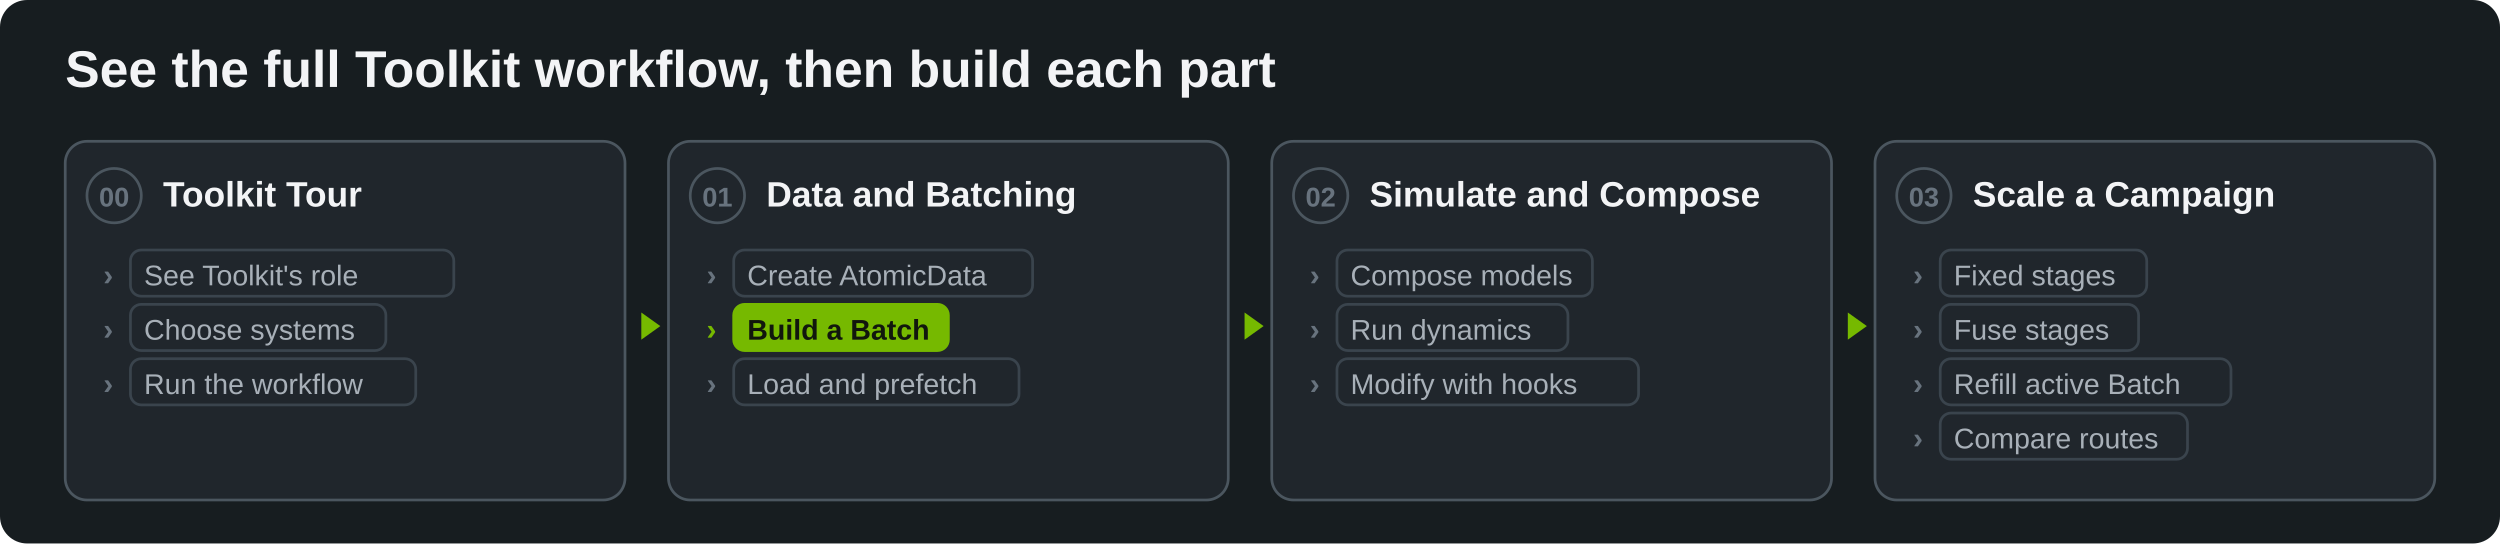
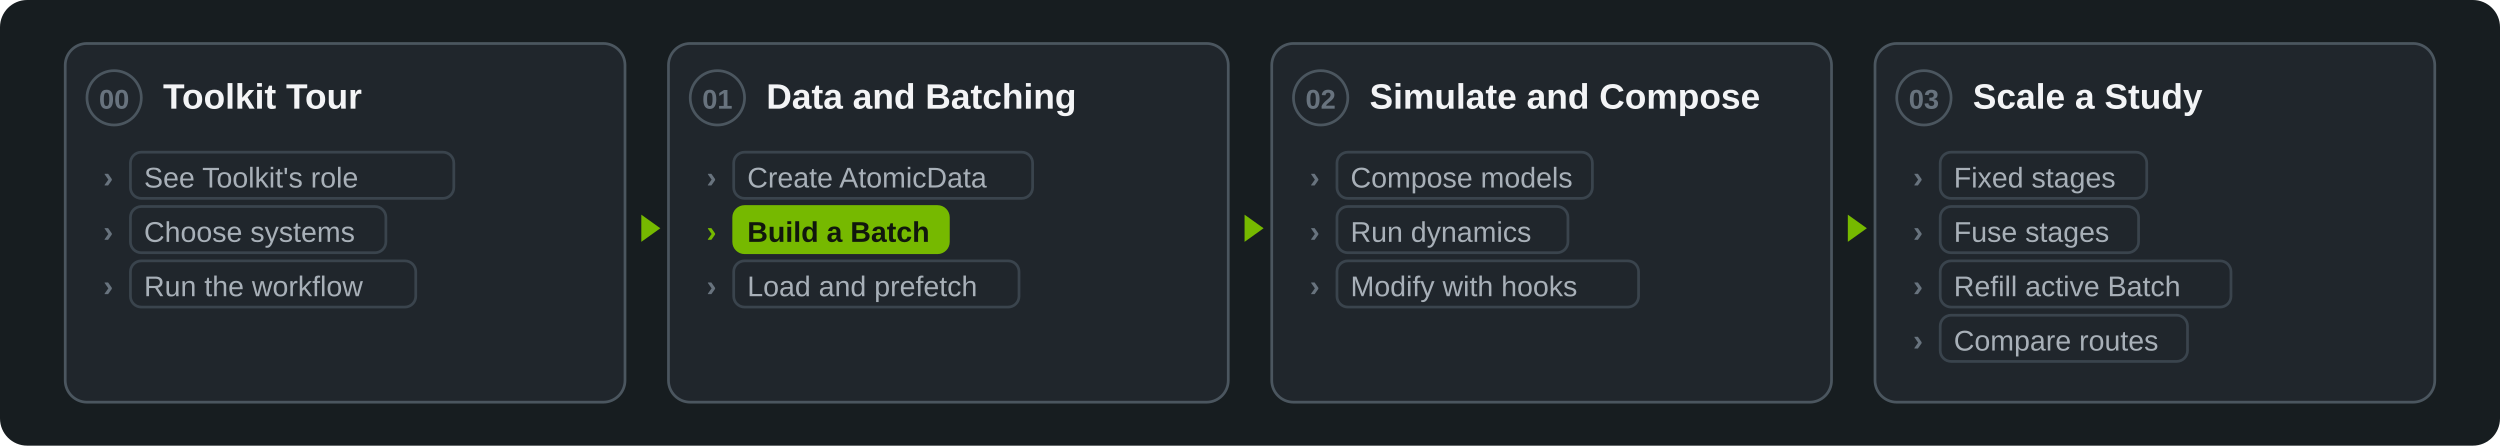
- <svg xmlns="http://www.w3.org/2000/svg" width="920" height="200" viewBox="0 0 920 200" role="img" aria-labelledby="roadmap-title roadmap-desc" font-family="'NVIDIA Sans', 'NVIDIA Sans Regular', Arial, Helvetica, sans-serif">
-   <rect width="920" height="200" rx="10" fill="#171D20" />
-   <text x="24" y="32" font-size="19" font-weight="600" fill="#F3F4F6">See the full Toolkit workflow, then build each part</text>
-   <g fill="#76B900">
-     <path d="M236 115l7 5-7 5Z" />
-     <path d="M458 115l7 5-7 5Z" />
-     <path d="M680 115l7 5-7 5Z" />
-   </g>
-   <g id="module-00">
-     <rect x="24" y="52" width="206" height="132" rx="8" fill="#20262C" stroke="#4B565F" />
-     <circle cx="42" cy="72" r="10" fill="#20262C" stroke="#4B565F" />
-     <text x="42" y="76" text-anchor="middle" font-size="10" font-weight="700" fill="#68737E">00</text>
-     <text x="60" y="76" font-size="13" font-weight="700" fill="#F3F4F6">Toolkit Tour</text>
-     <g id="see-toolkit-role">
-       <text x="38" y="105" font-size="11" font-weight="700" fill="#68737E">›</text>
-       <rect x="48" y="92" width="119" height="17" rx="4" fill="#20262C" stroke="#3A444D" />
-       <text x="53" y="105" font-size="10.5" font-weight="500" fill="#A8B0B8">See Toolkit's role</text>
+ <svg xmlns="http://www.w3.org/2000/svg" width="920" height="164" viewBox="0 0 920 164" role="img" aria-labelledby="roadmap-title roadmap-desc" font-family="'NVIDIA Sans', 'NVIDIA Sans Regular', Arial, Helvetica, sans-serif">
+   <rect width="920" height="164" rx="10" fill="#171D20" />
+   <g transform="translate(0 -36)">
+     <g fill="#76B900">
+       <path d="M236 115l7 5-7 5Z" />
+       <path d="M458 115l7 5-7 5Z" />
+       <path d="M680 115l7 5-7 5Z" />
    </g>
-     <g id="choose-systems">
-       <text x="38" y="125" font-size="11" font-weight="700" fill="#68737E">›</text>
-       <rect x="48" y="112" width="94" height="17" rx="4" fill="#20262C" stroke="#3A444D" />
-       <text x="53" y="125" font-size="10.5" font-weight="500" fill="#A8B0B8">Choose systems</text>
+     <g id="module-00">
+       <rect x="24" y="52" width="206" height="132" rx="8" fill="#20262C" stroke="#4B565F" />
+       <circle cx="42" cy="72" r="10" fill="#20262C" stroke="#4B565F" />
+       <text x="42" y="76" text-anchor="middle" font-size="10" font-weight="700" fill="#68737E">00</text>
+       <text x="60" y="76" font-size="13" font-weight="700" fill="#F3F4F6">Toolkit Tour</text>
+       <g id="see-toolkit-role">
+         <text x="38" y="105" font-size="11" font-weight="700" fill="#68737E">›</text>
+         <rect x="48" y="92" width="119" height="17" rx="4" fill="#20262C" stroke="#3A444D" />
+         <text x="53" y="105" font-size="10.5" font-weight="500" fill="#A8B0B8">See Toolkit's role</text>
+       </g>
+       <g id="choose-systems">
+         <text x="38" y="125" font-size="11" font-weight="700" fill="#68737E">›</text>
+         <rect x="48" y="112" width="94" height="17" rx="4" fill="#20262C" stroke="#3A444D" />
+         <text x="53" y="125" font-size="10.5" font-weight="500" fill="#A8B0B8">Choose systems</text>
+       </g>
+       <g id="run-workflow">
+         <text x="38" y="145" font-size="11" font-weight="700" fill="#68737E">›</text>
+         <rect x="48" y="132" width="105" height="17" rx="4" fill="#20262C" stroke="#3A444D" />
+         <text x="53" y="145" font-size="10.5" font-weight="500" fill="#A8B0B8">Run the workflow</text>
+       </g>
    </g>
-     <g id="run-workflow">
-       <text x="38" y="145" font-size="11" font-weight="700" fill="#68737E">›</text>
-       <rect x="48" y="132" width="105" height="17" rx="4" fill="#20262C" stroke="#3A444D" />
-       <text x="53" y="145" font-size="10.5" font-weight="500" fill="#A8B0B8">Run the workflow</text>
+     <g id="module-01">
+       <rect x="246" y="52" width="206" height="132" rx="8" fill="#20262C" stroke="#4B565F" />
+       <circle cx="264" cy="72" r="10" fill="#20262C" stroke="#4B565F" />
+       <text x="264" y="76" text-anchor="middle" font-size="10" font-weight="700" fill="#68737E">01</text>
+       <text x="282" y="76" font-size="13" font-weight="700" fill="#F3F4F6">Data and Batching</text>
+       <g id="create-atomicdata">
+         <text x="260" y="105" font-size="11" font-weight="700" fill="#68737E">›</text>
+         <rect x="270" y="92" width="110" height="17" rx="4" fill="#20262C" stroke="#3A444D" />
+         <text x="275" y="105" font-size="10.5" font-weight="500" fill="#A8B0B8">Create AtomicData</text>
+       </g>
+       <g id="build-batch">
+         <text x="260" y="125" font-size="11" font-weight="700" fill="#76B900">›</text>
+         <rect x="270" y="112" width="79" height="17" rx="4" fill="#76B900" stroke="#76B900" />
+         <text x="275" y="125" font-size="10.5" font-weight="700" fill="#11170D">Build a Batch</text>
+       </g>
+       <g id="load-prefetch">
+         <text x="260" y="145" font-size="11" font-weight="700" fill="#68737E">›</text>
+         <rect x="270" y="132" width="105" height="17" rx="4" fill="#20262C" stroke="#3A444D" />
+         <text x="275" y="145" font-size="10.5" font-weight="500" fill="#A8B0B8">Load and prefetch</text>
+       </g>
    </g>
-   </g>
-   <g id="module-01">
-     <rect x="246" y="52" width="206" height="132" rx="8" fill="#20262C" stroke="#4B565F" />
-     <circle cx="264" cy="72" r="10" fill="#20262C" stroke="#4B565F" />
-     <text x="264" y="76" text-anchor="middle" font-size="10" font-weight="700" fill="#68737E">01</text>
-     <text x="282" y="76" font-size="13" font-weight="700" fill="#F3F4F6">Data and Batching</text>
-     <g id="create-atomicdata">
-       <text x="260" y="105" font-size="11" font-weight="700" fill="#68737E">›</text>
-       <rect x="270" y="92" width="110" height="17" rx="4" fill="#20262C" stroke="#3A444D" />
-       <text x="275" y="105" font-size="10.5" font-weight="500" fill="#A8B0B8">Create AtomicData</text>
+     <g id="module-02">
+       <rect x="468" y="52" width="206" height="132" rx="8" fill="#20262C" stroke="#4B565F" />
+       <circle cx="486" cy="72" r="10" fill="#20262C" stroke="#4B565F" />
+       <text x="486" y="76" text-anchor="middle" font-size="10" font-weight="700" fill="#68737E">02</text>
+       <text x="504" y="76" font-size="13" font-weight="700" fill="#F3F4F6">Simulate and Compose</text>
+       <g id="compose-models">
+         <text x="482" y="105" font-size="11" font-weight="700" fill="#68737E">›</text>
+         <rect x="492" y="92" width="94" height="17" rx="4" fill="#20262C" stroke="#3A444D" />
+         <text x="497" y="105" font-size="10.5" font-weight="500" fill="#A8B0B8">Compose models</text>
+       </g>
+       <g id="run-dynamics">
+         <text x="482" y="125" font-size="11" font-weight="700" fill="#68737E">›</text>
+         <rect x="492" y="112" width="85" height="17" rx="4" fill="#20262C" stroke="#3A444D" />
+         <text x="497" y="125" font-size="10.5" font-weight="500" fill="#A8B0B8">Run dynamics</text>
+       </g>
+       <g id="modify-hooks">
+         <text x="482" y="145" font-size="11" font-weight="700" fill="#68737E">›</text>
+         <rect x="492" y="132" width="111" height="17" rx="4" fill="#20262C" stroke="#3A444D" />
+         <text x="497" y="145" font-size="10.5" font-weight="500" fill="#A8B0B8">Modify with hooks</text>
+       </g>
    </g>
-     <g id="build-batch">
-       <text x="260" y="125" font-size="11" font-weight="700" fill="#76B900">›</text>
-       <rect x="270" y="112" width="79" height="17" rx="4" fill="#76B900" stroke="#76B900" />
-       <text x="275" y="125" font-size="10.5" font-weight="700" fill="#11170D">Build a Batch</text>
-     </g>
-     <g id="load-prefetch">
-       <text x="260" y="145" font-size="11" font-weight="700" fill="#68737E">›</text>
-       <rect x="270" y="132" width="105" height="17" rx="4" fill="#20262C" stroke="#3A444D" />
-       <text x="275" y="145" font-size="10.5" font-weight="500" fill="#A8B0B8">Load and prefetch</text>
-     </g>
-   </g>
-   <g id="module-02">
-     <rect x="468" y="52" width="206" height="132" rx="8" fill="#20262C" stroke="#4B565F" />
-     <circle cx="486" cy="72" r="10" fill="#20262C" stroke="#4B565F" />
-     <text x="486" y="76" text-anchor="middle" font-size="10" font-weight="700" fill="#68737E">02</text>
-     <text x="504" y="76" font-size="13" font-weight="700" fill="#F3F4F6">Simulate and Compose</text>
-     <g id="compose-models">
-       <text x="482" y="105" font-size="11" font-weight="700" fill="#68737E">›</text>
-       <rect x="492" y="92" width="94" height="17" rx="4" fill="#20262C" stroke="#3A444D" />
-       <text x="497" y="105" font-size="10.5" font-weight="500" fill="#A8B0B8">Compose models</text>
-     </g>
-     <g id="run-dynamics">
-       <text x="482" y="125" font-size="11" font-weight="700" fill="#68737E">›</text>
-       <rect x="492" y="112" width="85" height="17" rx="4" fill="#20262C" stroke="#3A444D" />
-       <text x="497" y="125" font-size="10.5" font-weight="500" fill="#A8B0B8">Run dynamics</text>
-     </g>
-     <g id="modify-hooks">
-       <text x="482" y="145" font-size="11" font-weight="700" fill="#68737E">›</text>
-       <rect x="492" y="132" width="111" height="17" rx="4" fill="#20262C" stroke="#3A444D" />
-       <text x="497" y="145" font-size="10.5" font-weight="500" fill="#A8B0B8">Modify with hooks</text>
-     </g>
-   </g>
-   <g id="module-03">
-     <rect x="690" y="52" width="206" height="132" rx="8" fill="#20262C" stroke="#4B565F" />
-     <circle cx="708" cy="72" r="10" fill="#20262C" stroke="#4B565F" />
-     <text x="708" y="76" text-anchor="middle" font-size="10" font-weight="700" fill="#68737E">03</text>
-     <text x="726" y="76" font-size="13" font-weight="700" fill="#F3F4F6">Scale a Campaign</text>
-     <g id="fixed-stages">
-       <text x="704" y="105" font-size="11" font-weight="700" fill="#68737E">›</text>
-       <rect x="714" y="92" width="76" height="17" rx="4" fill="#20262C" stroke="#3A444D" />
-       <text x="719" y="105" font-size="10.5" font-weight="500" fill="#A8B0B8">Fixed stages</text>
-     </g>
-     <g id="fuse-stages">
-       <text x="704" y="125" font-size="11" font-weight="700" fill="#68737E">›</text>
-       <rect x="714" y="112" width="73" height="17" rx="4" fill="#20262C" stroke="#3A444D" />
-       <text x="719" y="125" font-size="10.5" font-weight="500" fill="#A8B0B8">Fuse stages</text>
-     </g>
-     <g id="refill-batch">
-       <text x="704" y="145" font-size="11" font-weight="700" fill="#68737E">›</text>
-       <rect x="714" y="132" width="107" height="17" rx="4" fill="#20262C" stroke="#3A444D" />
-       <text x="719" y="145" font-size="10.5" font-weight="500" fill="#A8B0B8">Refill active Batch</text>
-     </g>
-     <g id="compare-routes">
-       <text x="704" y="165" font-size="11" font-weight="700" fill="#68737E">›</text>
-       <rect x="714" y="152" width="91" height="17" rx="4" fill="#20262C" stroke="#3A444D" />
-       <text x="719" y="165" font-size="10.5" font-weight="500" fill="#A8B0B8">Compare routes</text>
+     <g id="module-03">
+       <rect x="690" y="52" width="206" height="132" rx="8" fill="#20262C" stroke="#4B565F" />
+       <circle cx="708" cy="72" r="10" fill="#20262C" stroke="#4B565F" />
+       <text x="708" y="76" text-anchor="middle" font-size="10" font-weight="700" fill="#68737E">03</text>
+       <text x="726" y="76" font-size="13" font-weight="700" fill="#F3F4F6">Scale a Study</text>
+       <g id="fixed-stages">
+         <text x="704" y="105" font-size="11" font-weight="700" fill="#68737E">›</text>
+         <rect x="714" y="92" width="76" height="17" rx="4" fill="#20262C" stroke="#3A444D" />
+         <text x="719" y="105" font-size="10.5" font-weight="500" fill="#A8B0B8">Fixed stages</text>
+       </g>
+       <g id="fuse-stages">
+         <text x="704" y="125" font-size="11" font-weight="700" fill="#68737E">›</text>
+         <rect x="714" y="112" width="73" height="17" rx="4" fill="#20262C" stroke="#3A444D" />
+         <text x="719" y="125" font-size="10.5" font-weight="500" fill="#A8B0B8">Fuse stages</text>
+       </g>
+       <g id="refill-batch">
+         <text x="704" y="145" font-size="11" font-weight="700" fill="#68737E">›</text>
+         <rect x="714" y="132" width="107" height="17" rx="4" fill="#20262C" stroke="#3A444D" />
+         <text x="719" y="145" font-size="10.5" font-weight="500" fill="#A8B0B8">Refill active Batch</text>
+       </g>
+       <g id="compare-routes">
+         <text x="704" y="165" font-size="11" font-weight="700" fill="#68737E">›</text>
+         <rect x="714" y="152" width="91" height="17" rx="4" fill="#20262C" stroke="#3A444D" />
+         <text x="719" y="165" font-size="10.5" font-weight="500" fill="#A8B0B8">Compare routes</text>
+       </g>
    </g>
  </g>
</svg>
